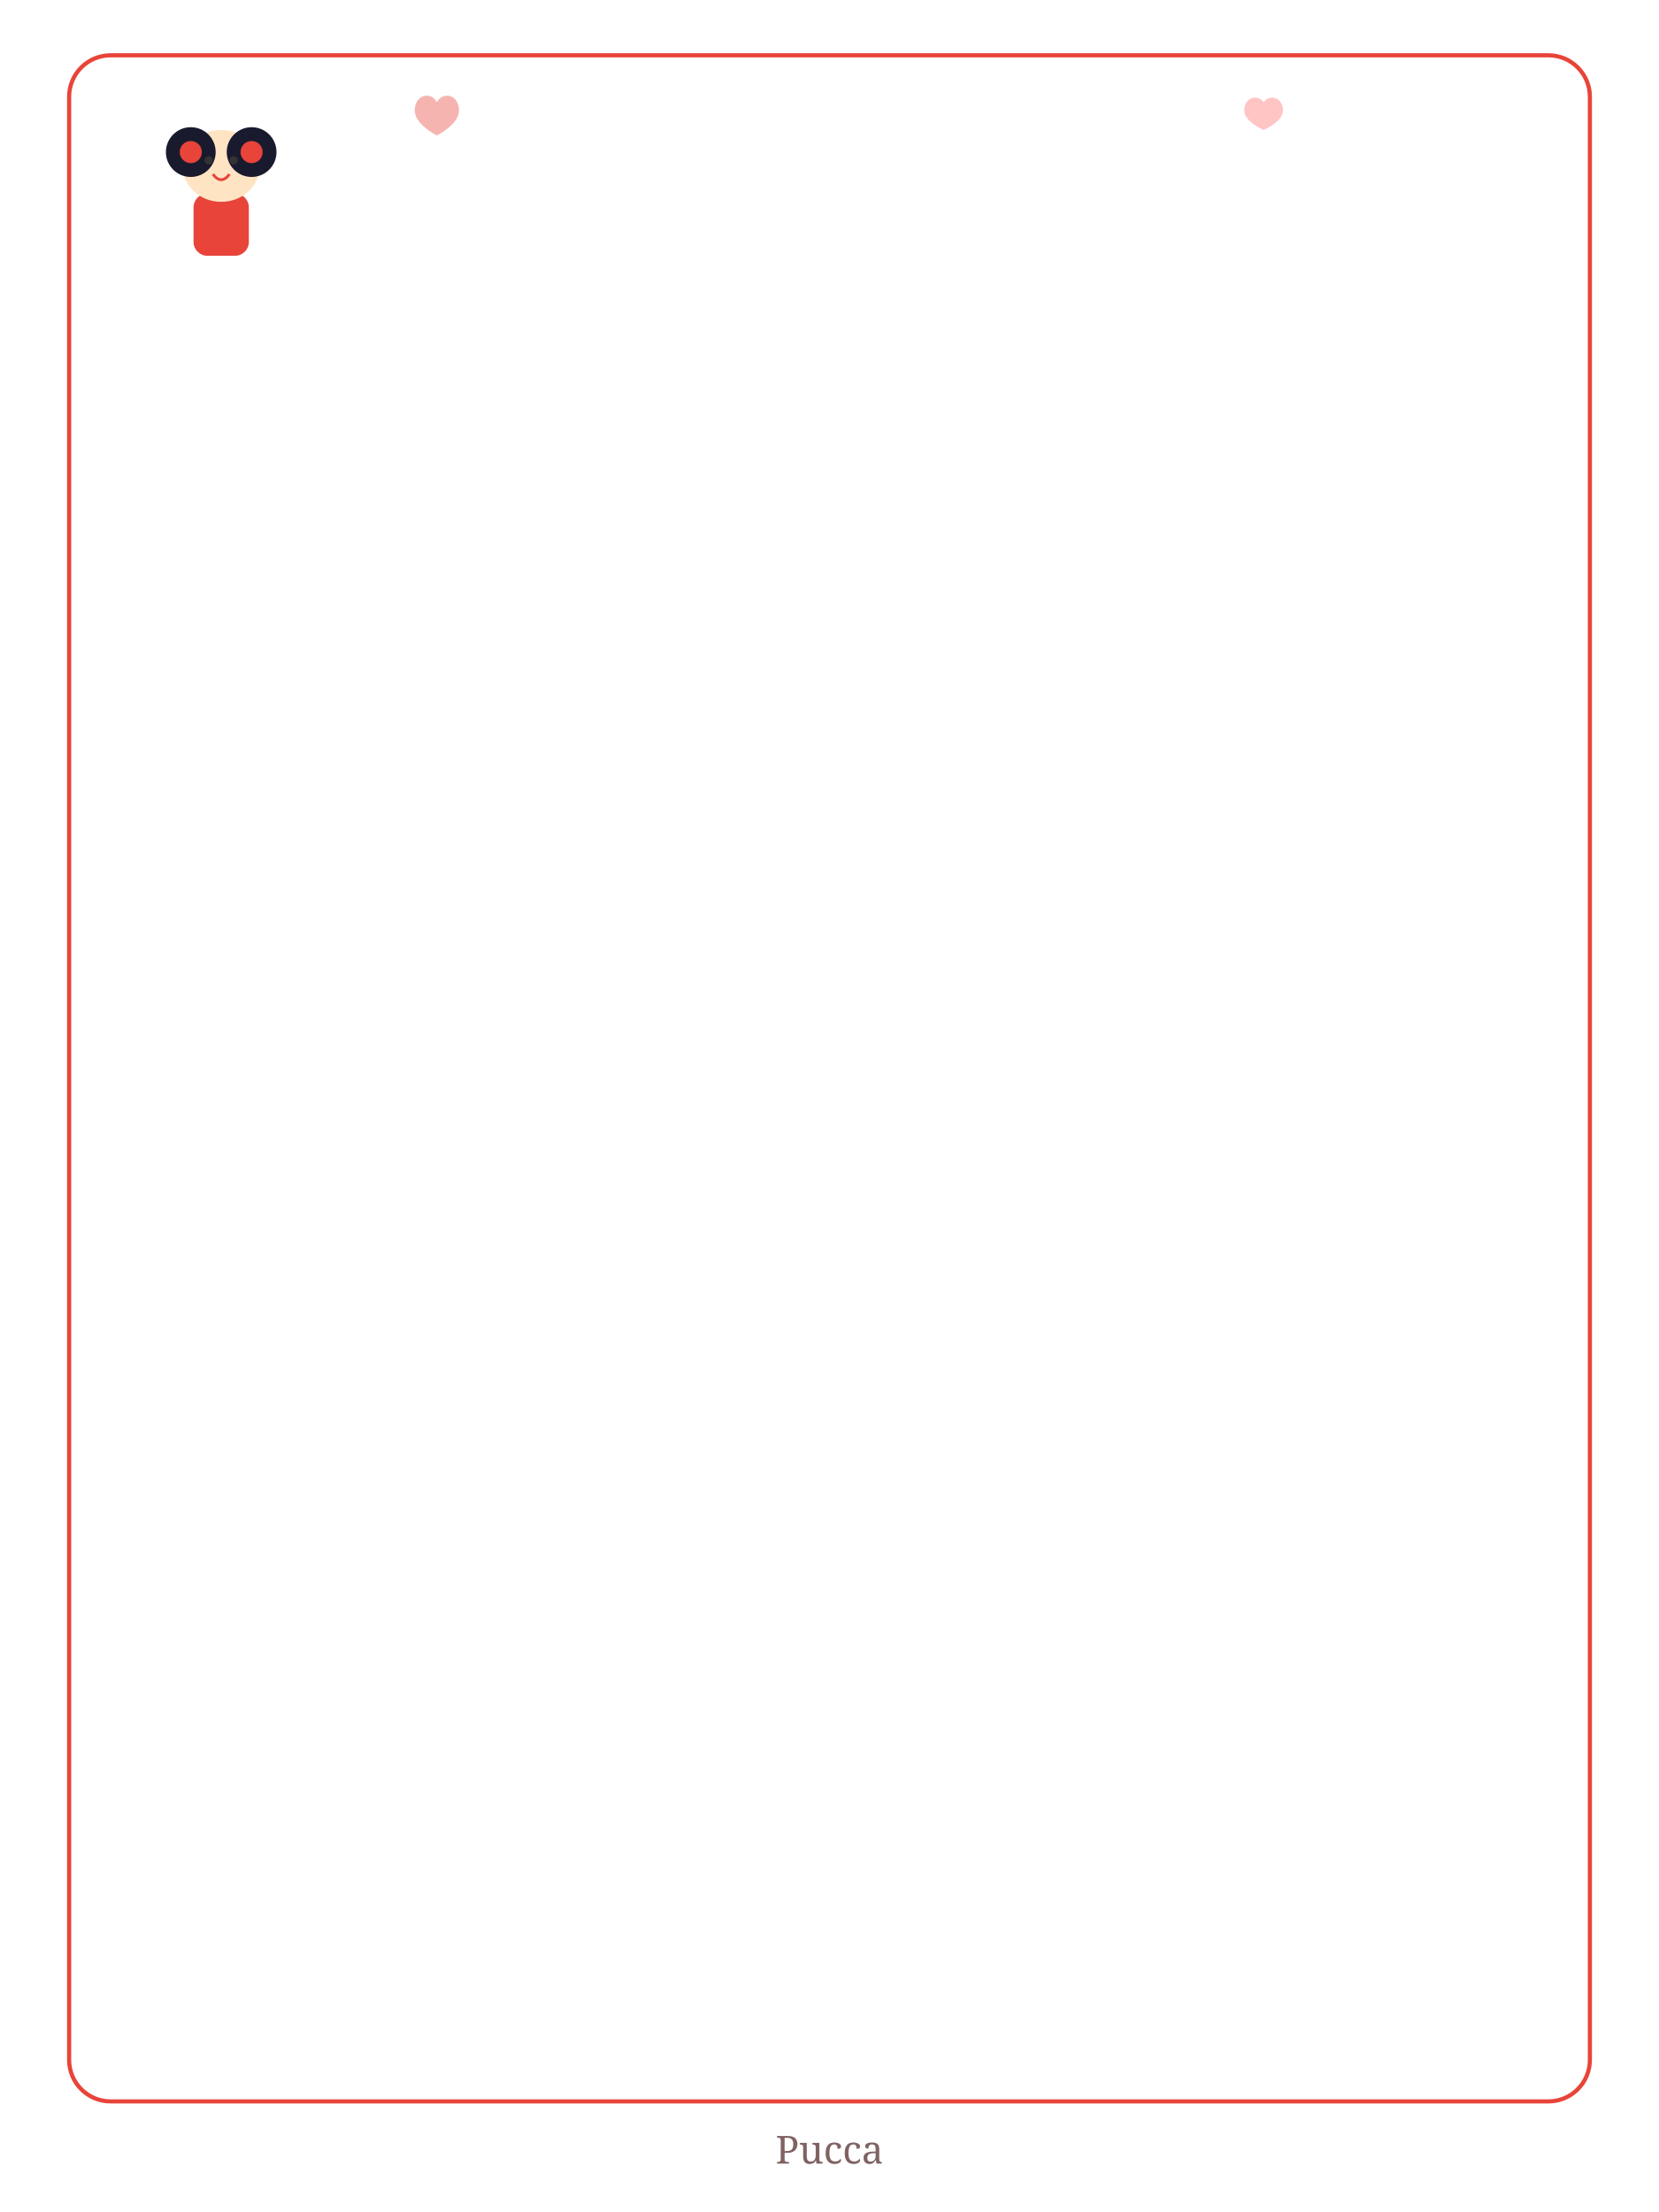
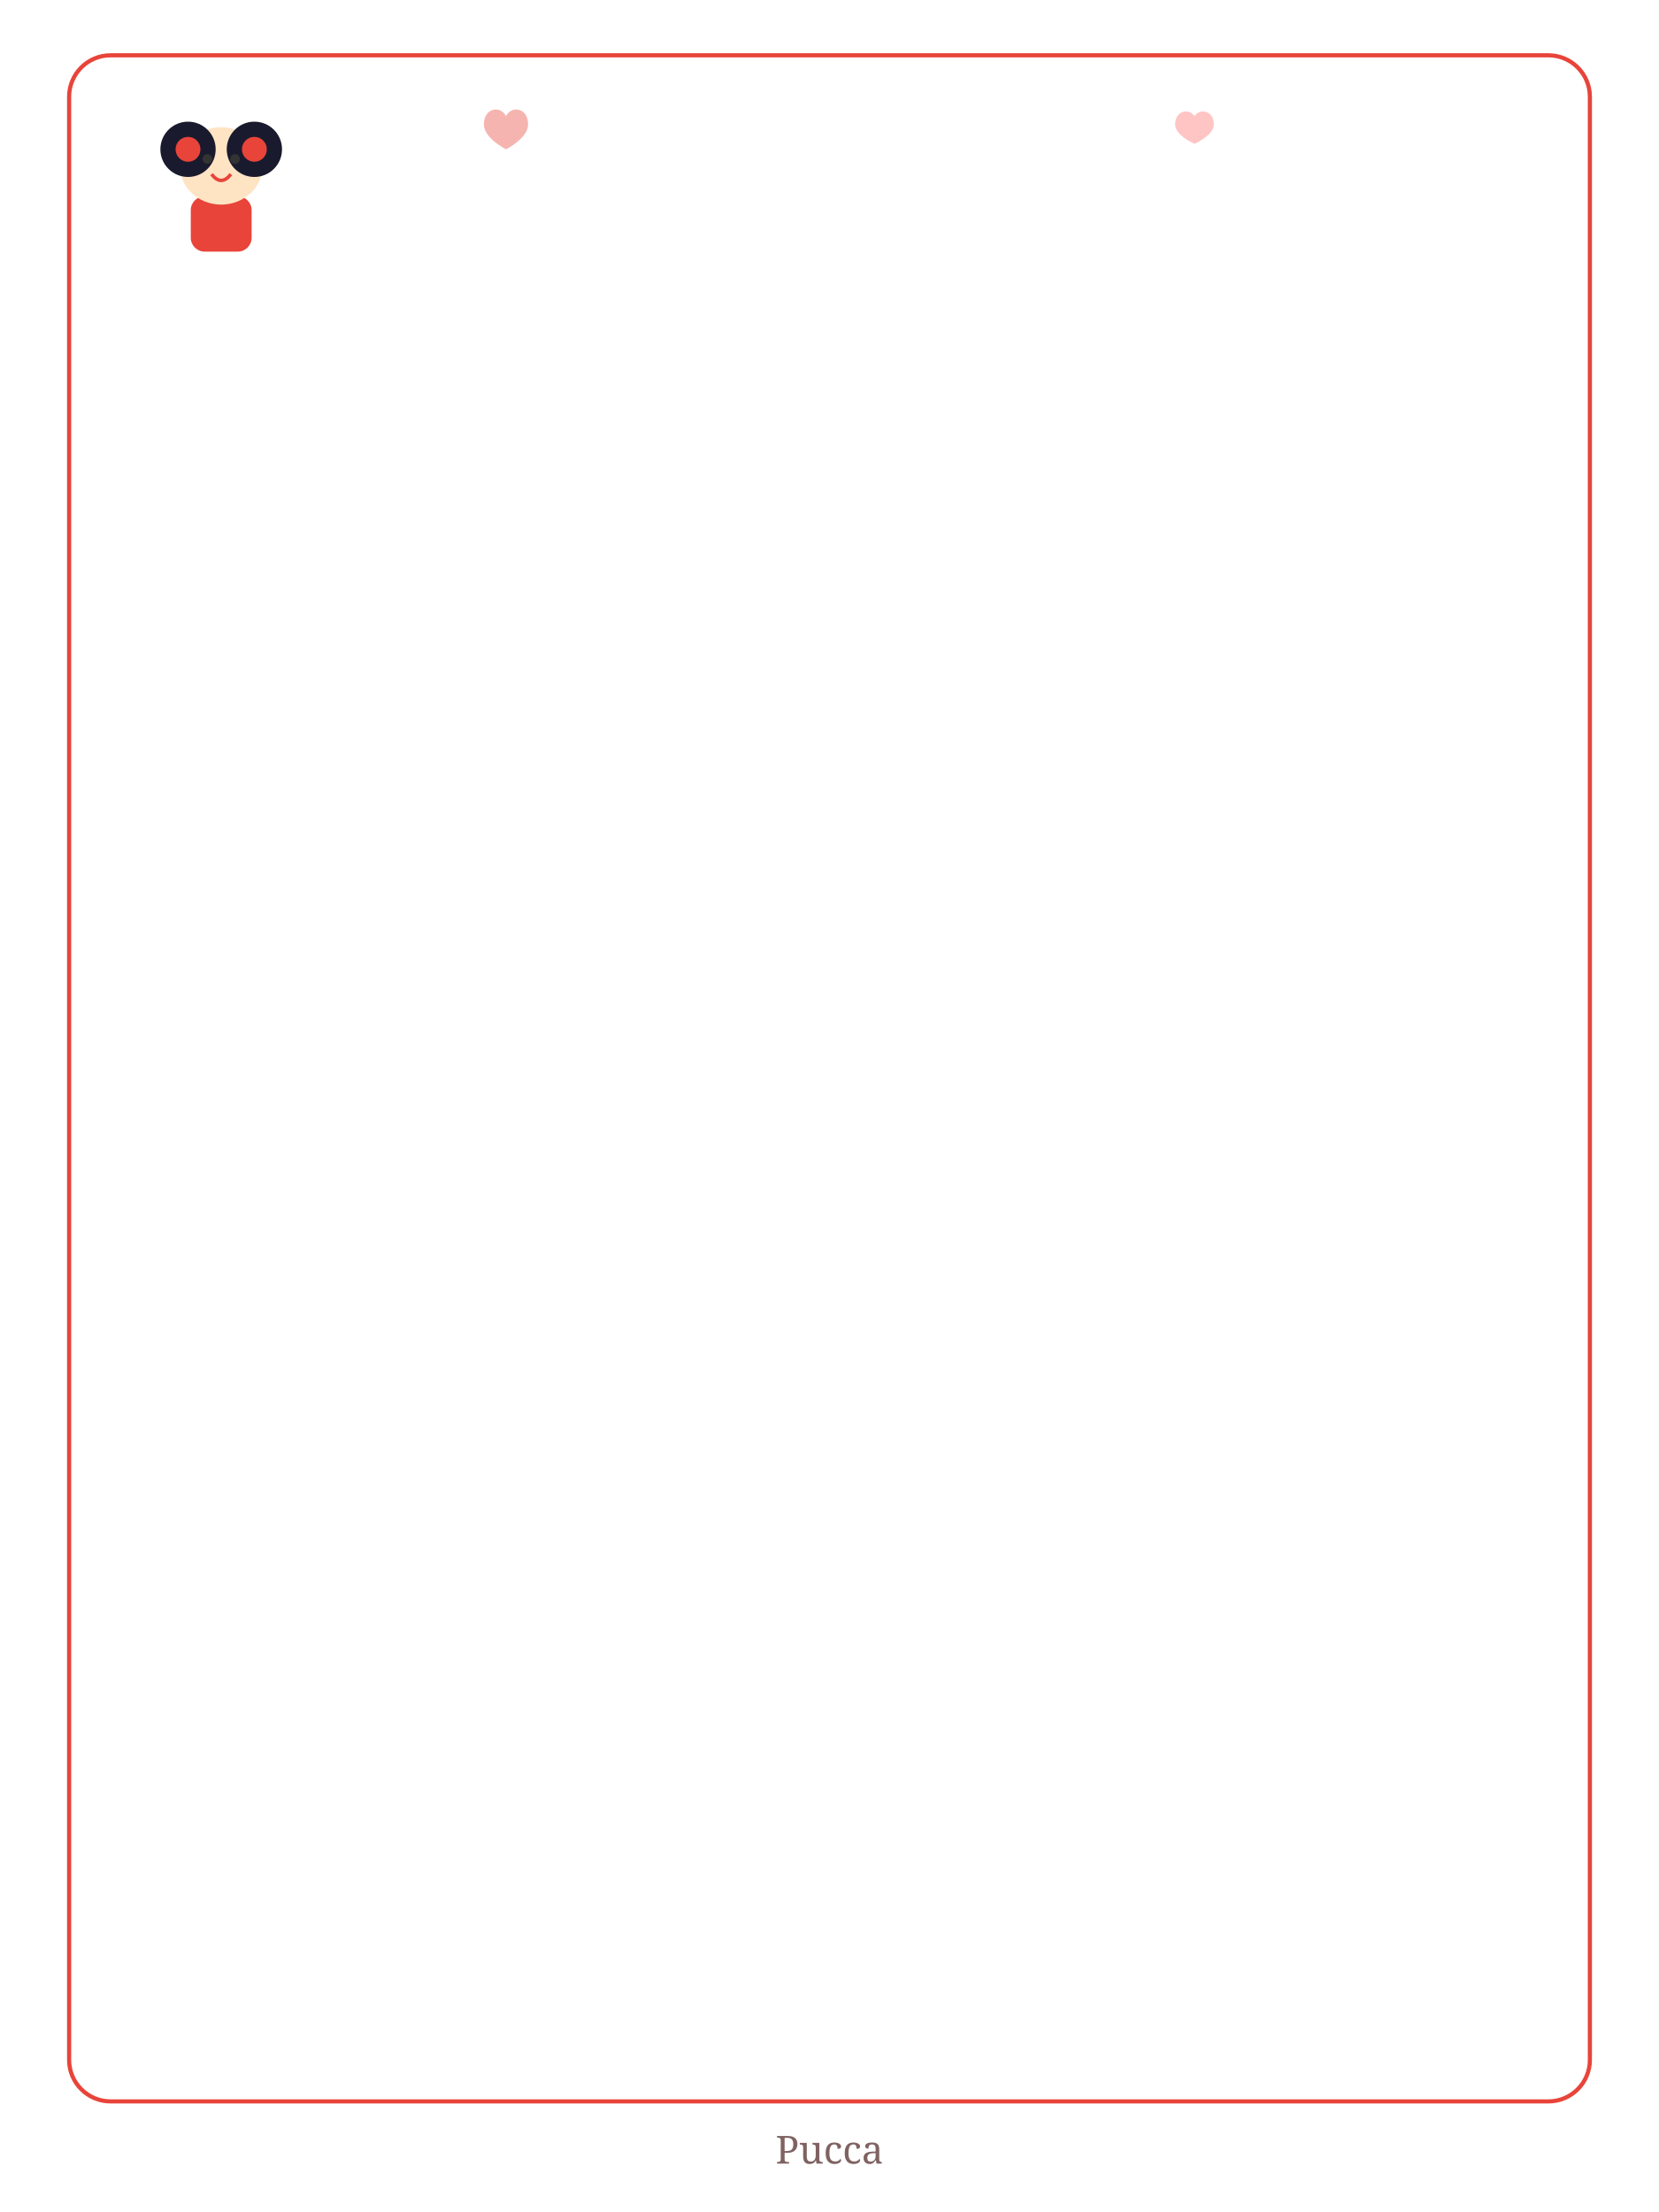
<svg xmlns="http://www.w3.org/2000/svg" viewBox="0 0 1200 1600">
  <rect x="50" y="40" width="1100" height="1480" rx="30" fill="none" stroke="#E8443A" stroke-width="3" />
  <g transform="translate(160,120)">
-     <rect x="-20" y="20" width="40" height="45" rx="10" fill="#E8443A" />
-     <ellipse cx="0" cy="0" rx="28" ry="26" fill="#FFE4C4" />
-     <circle cx="-22" cy="-10" r="18" fill="#1A1A2E" />
-     <circle cx="22" cy="-10" r="18" fill="#1A1A2E" />
-     <circle cx="-22" cy="-10" r="8" fill="#E8443A" />
-     <circle cx="22" cy="-10" r="8" fill="#E8443A" />
-     <circle cx="-9" cy="-4" r="3" fill="#333" />
-     <circle cx="9" cy="-4" r="3" fill="#333" />
-     <path d="M-6 6 Q0 14 6 6" stroke="#E8443A" stroke-width="2" fill="none" />
+     <rect x="-22" y="22" width="44" height="40" rx="10" fill="#E8443A" />
+     <ellipse cx="0" cy="0" rx="30" ry="28" fill="#FFE4C4" />
+     <circle cx="-24" cy="-12" r="20" fill="#1A1A2E" />
+     <circle cx="24" cy="-12" r="20" fill="#1A1A2E" />
+     <circle cx="-24" cy="-12" r="9" fill="#E8443A" />
+     <circle cx="24" cy="-12" r="9" fill="#E8443A" />
+     <circle cx="-10" cy="-5" r="3.5" fill="#333" />
+     <circle cx="10" cy="-5" r="3.5" fill="#333" />
+     <path d="M-7 6 Q0 15 7 6" stroke="#E8443A" stroke-width="2.5" fill="none" />
  </g>
-   <path d="M300 80 C300 68 312 66 316 74 C320 66 332 68 332 80 C332 90 316 98 316 98 C316 98 300 90 300 80Z" fill="#E8443A" opacity="0.4" />
-   <path d="M900 80 C900 70 910 68 914 74 C918 68 928 70 928 80 C928 88 914 94 914 94 C914 94 900 88 900 80Z" fill="#FF6B6B" opacity="0.4" />
-   <text x="600" y="1565" text-anchor="middle" font-family="Georgia,serif" font-size="28" fill="#4A2020" opacity="0.7">Pucca</text>
+   <path d="M350 90 C350 78 362 76 366 84 C370 76 382 78 382 90 C382 100 366 108 366 108 C366 108 350 100 350 90Z" fill="#E8443A" opacity="0.4" />
+   <path d="M850 90 C850 80 860 78 864 84 C868 78 878 80 878 90 C878 98 864 104 864 104 C864 104 850 98 850 90Z" fill="#FF6B6B" opacity="0.4" />
+   <text x="600" y="1565" text-anchor="middle" font-size="28" fill="#4A2020" font-family="Georgia,serif" opacity="0.7">Pucca</text>
</svg>
